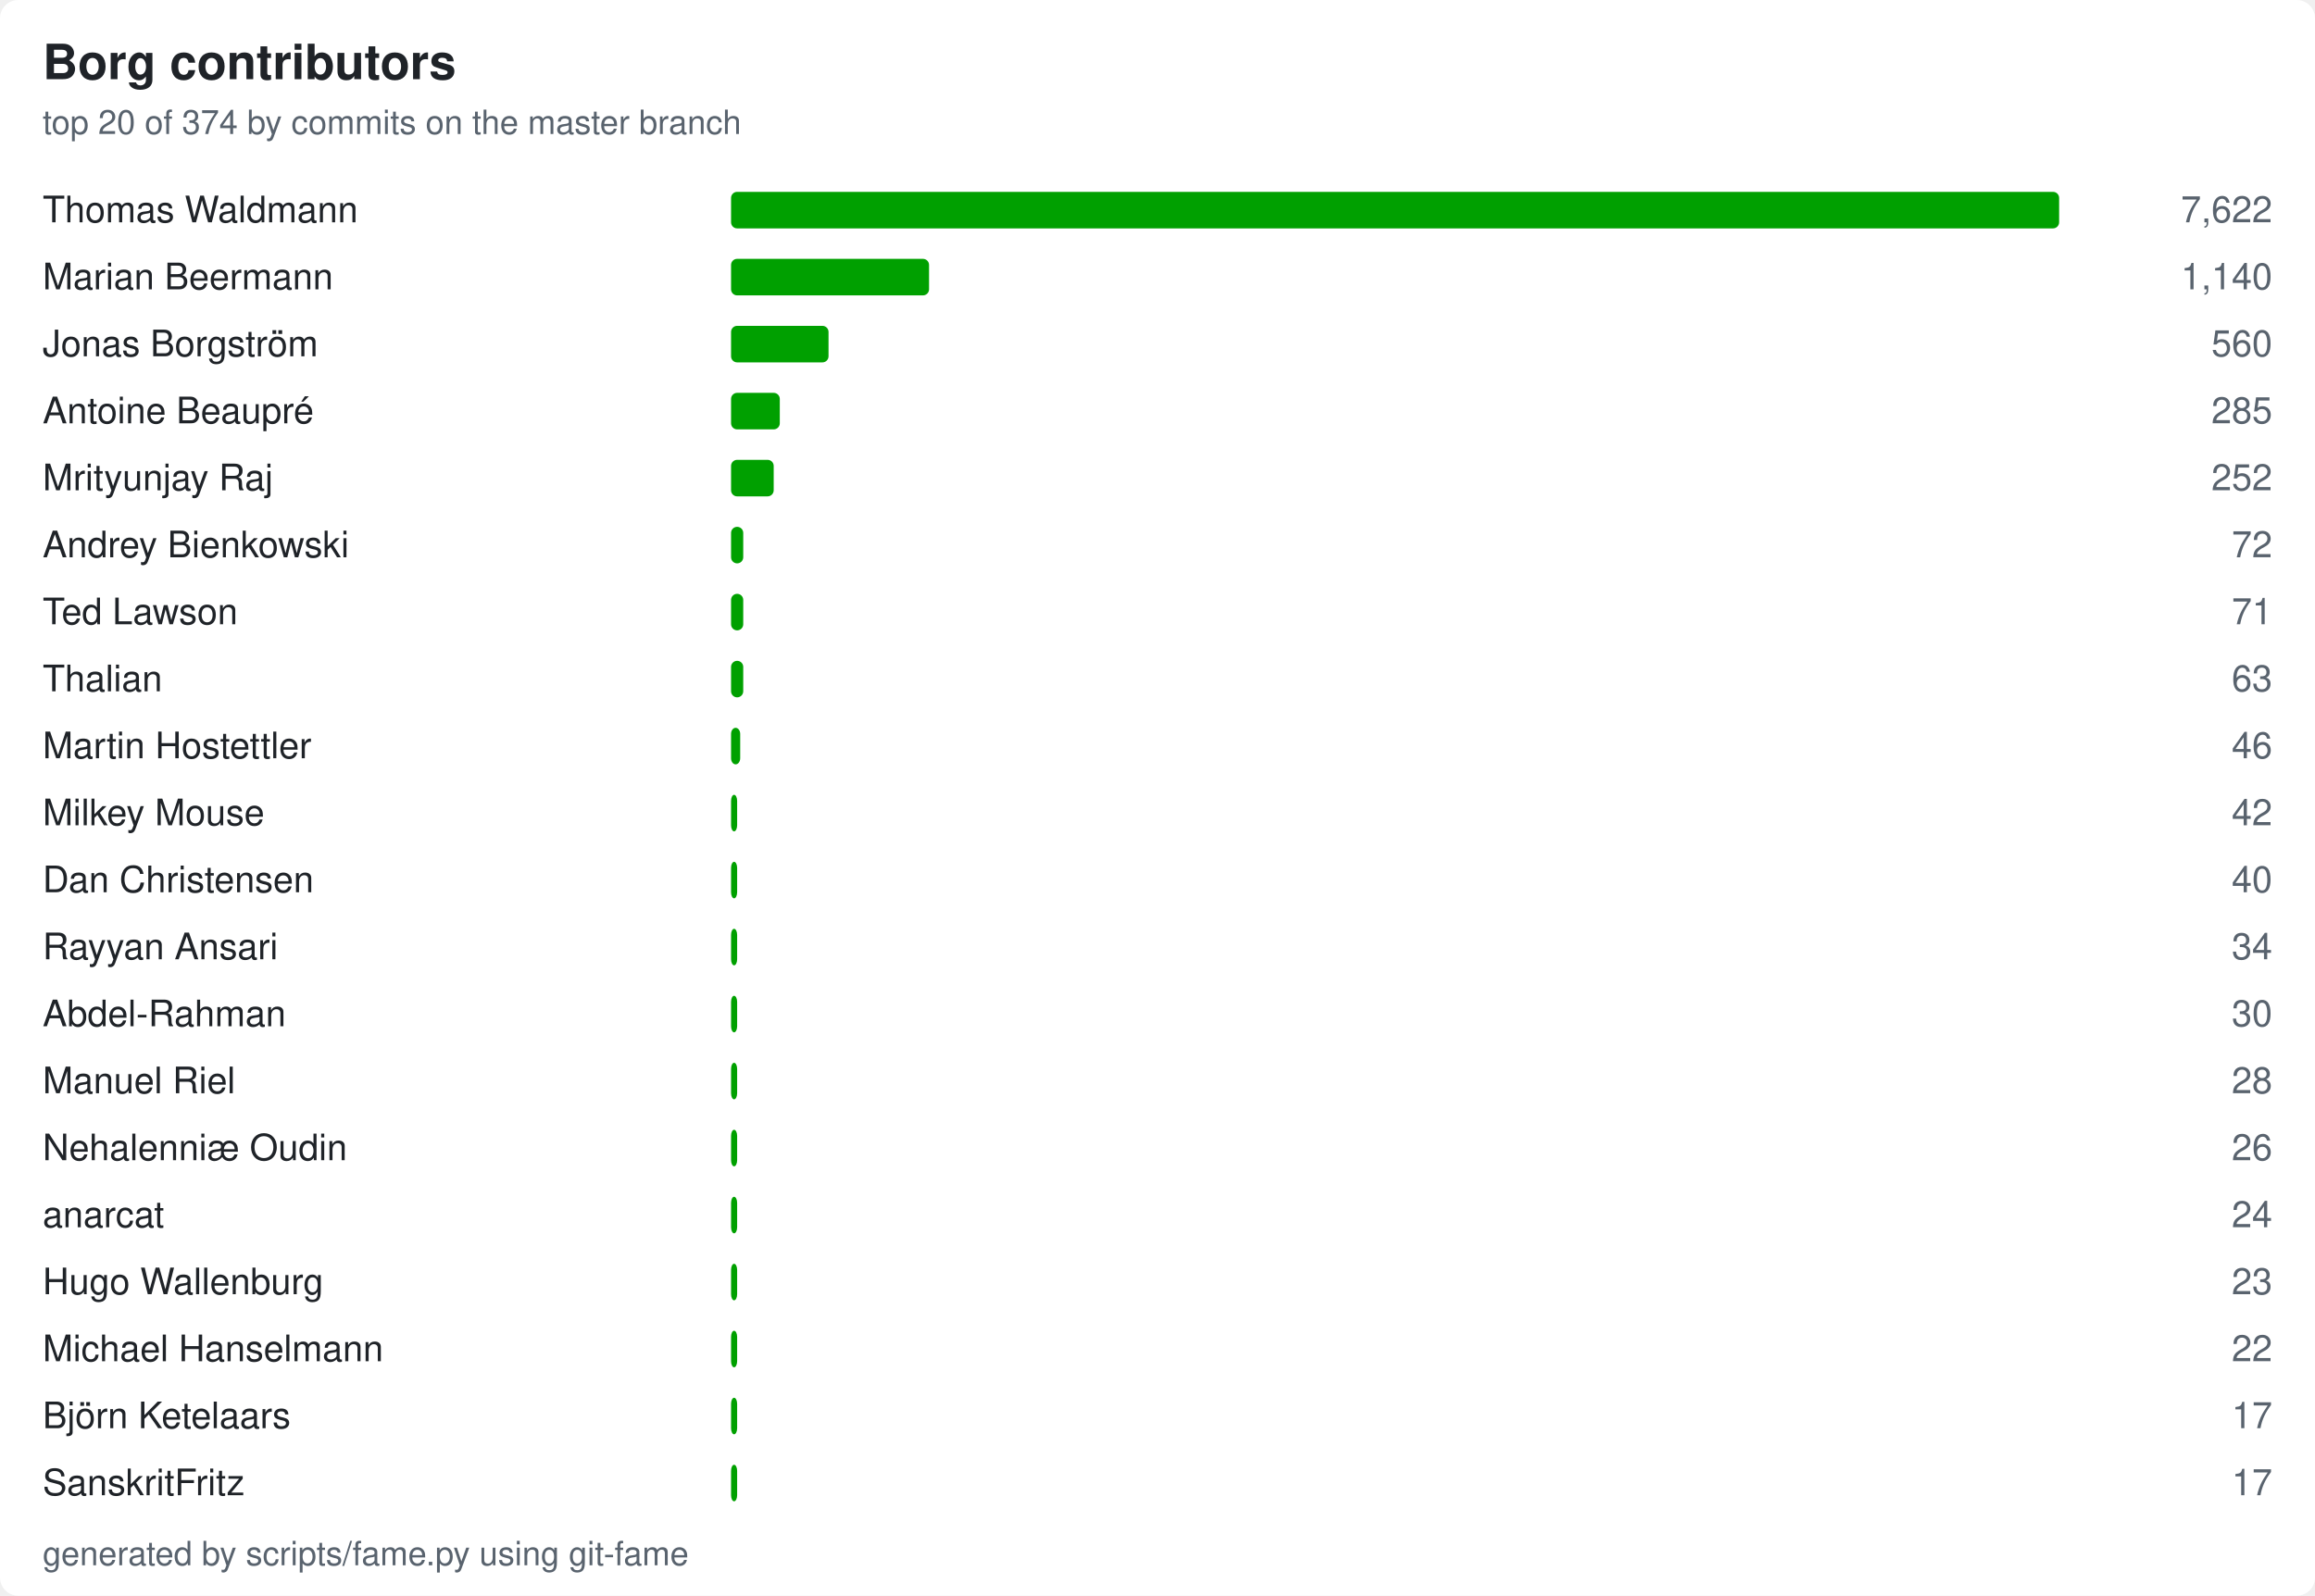
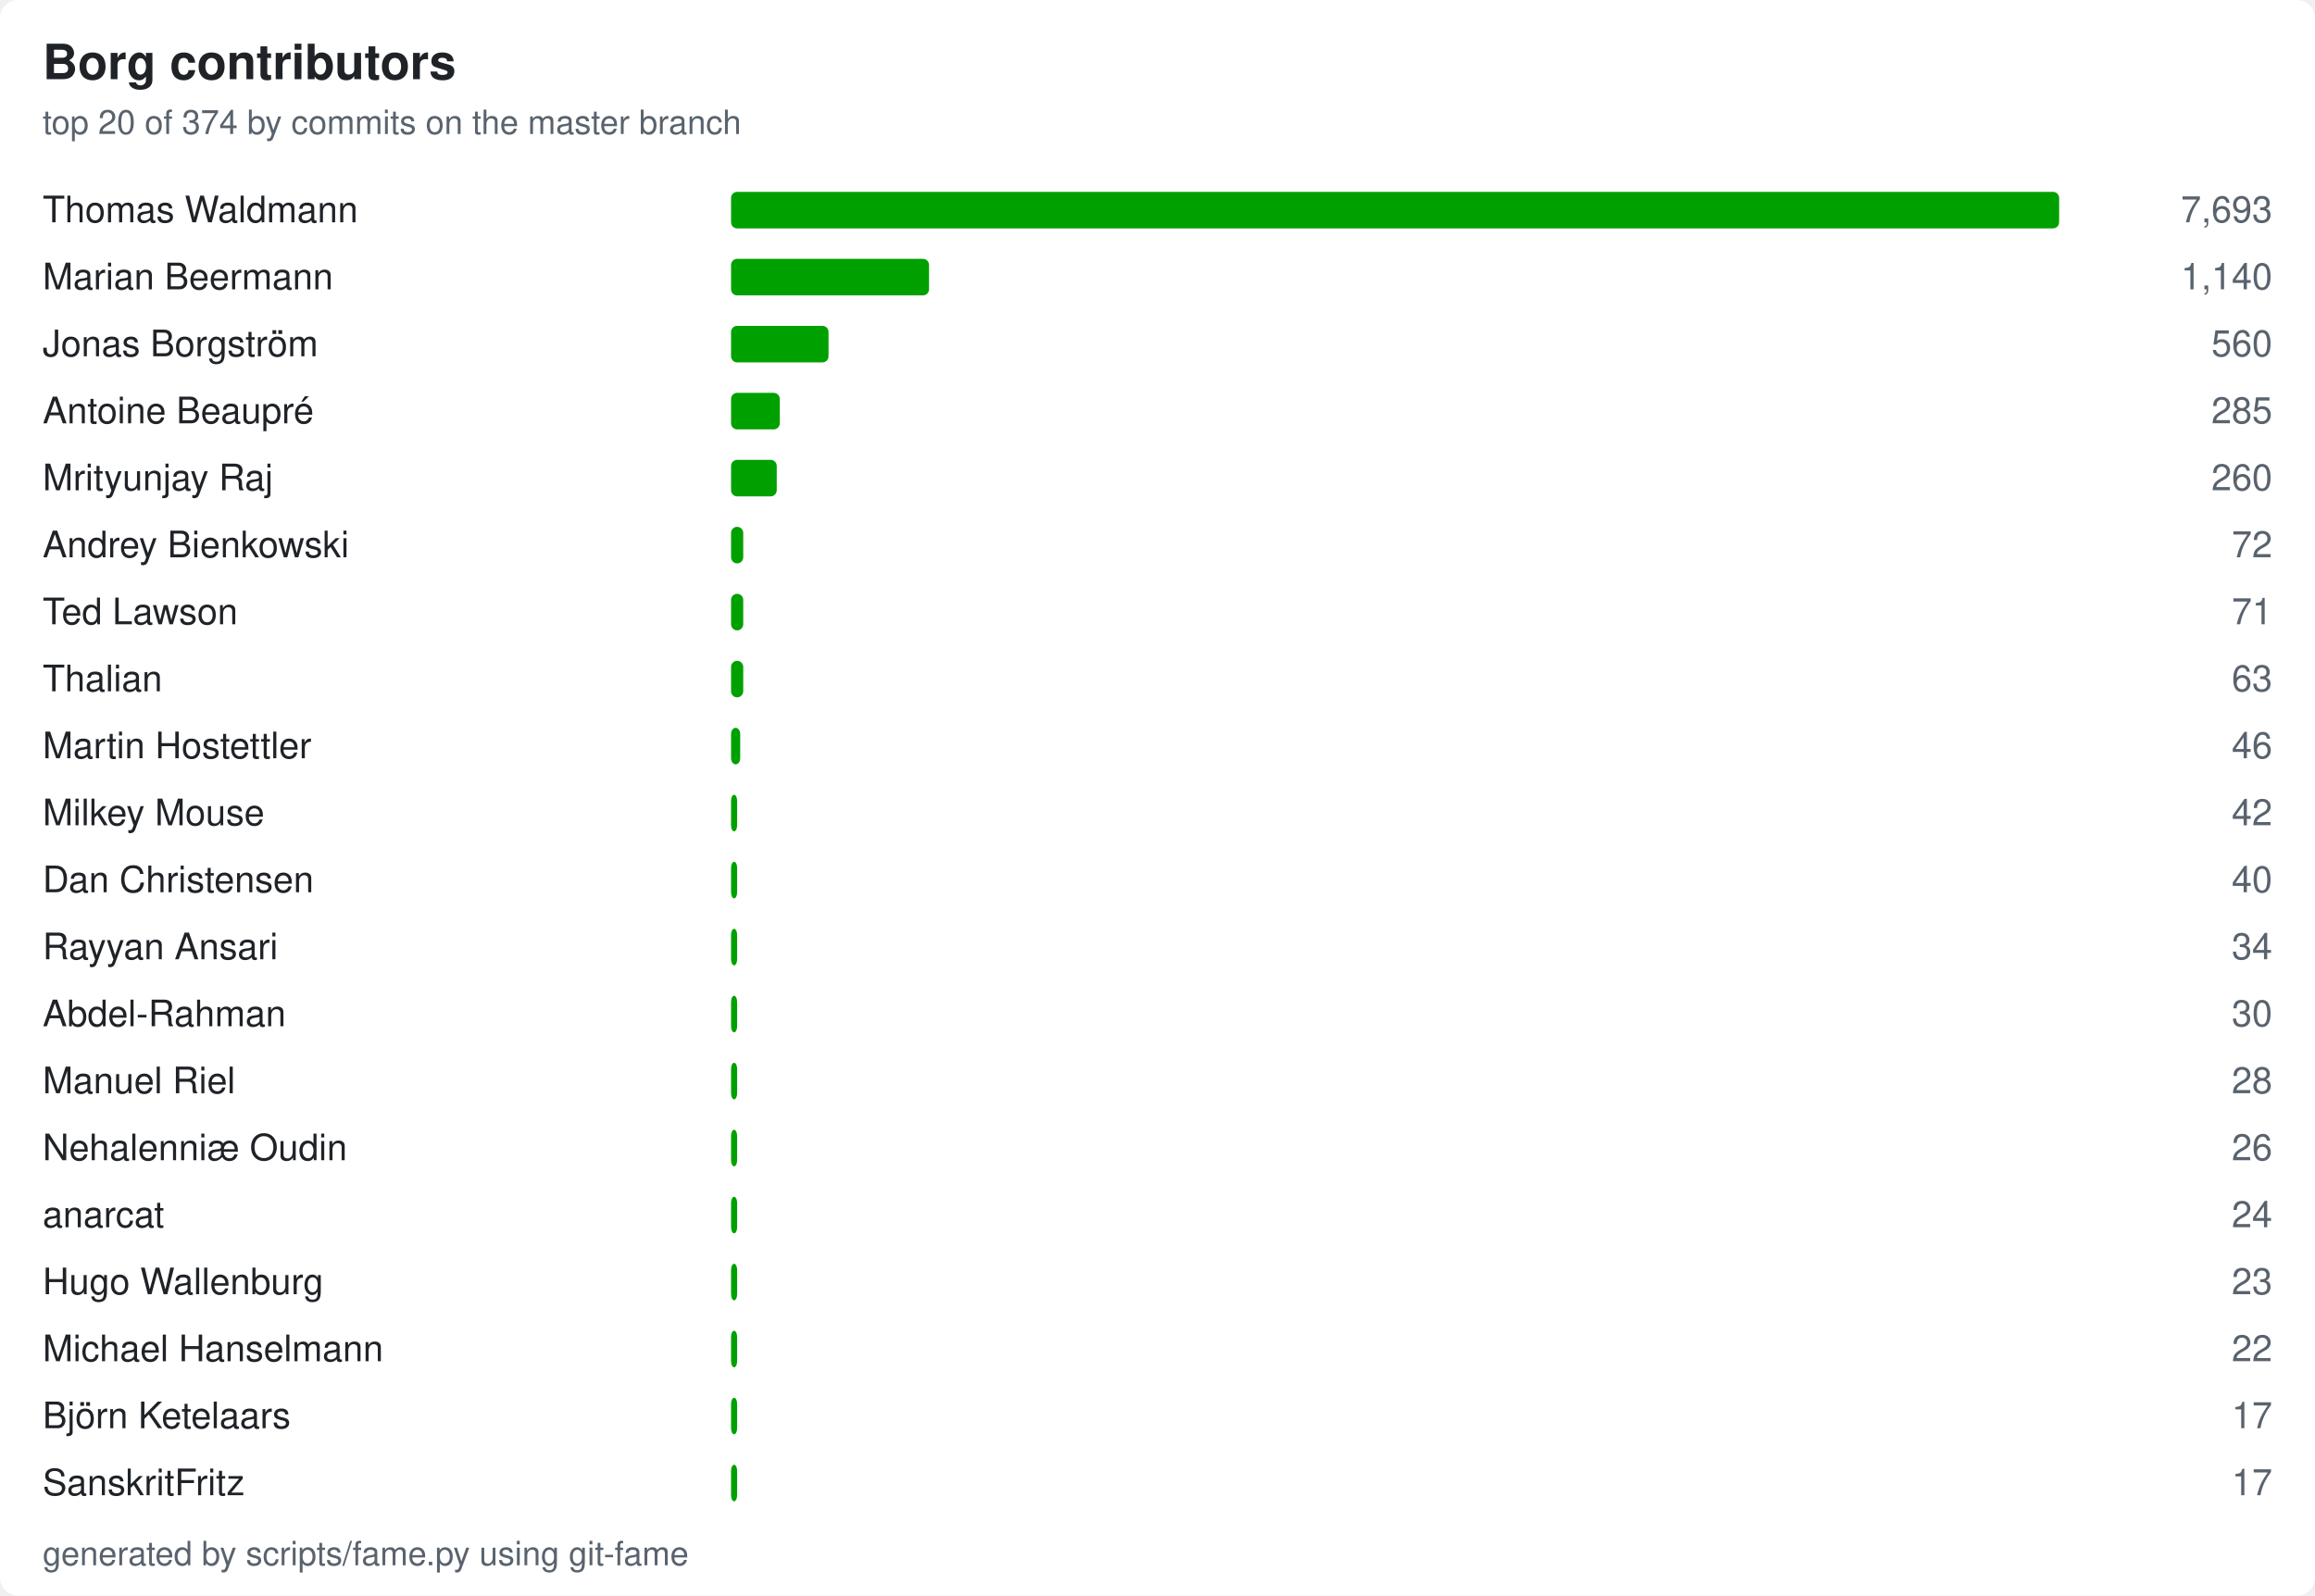
<svg xmlns="http://www.w3.org/2000/svg" width="760" height="524" viewBox="0 0 760 524" role="img" aria-label="Borg contributors by commit count">
  <style>
    text { font-family: -apple-system, "Segoe UI", Helvetica, Arial, sans-serif }
    .bg { fill: #ffffff }
    .title { font-size: 16px; font-weight: 600; fill: #1f2328 }
    .name { font-size: 12px; fill: #1f2328 }
    .subtitle, .footer, .count { font-size: 11px; fill: #59636e }
    .count { font-size: 12px; text-anchor: end }
    .bar { fill: #00a000 }
    @media (prefers-color-scheme: dark) {
        .bg { fill: #0d1117 }
        .title, .name { fill: #e6edf3 }
        .subtitle, .footer, .count { fill: #9198a1 }
        .bar { fill: #00dd00 }
    }
</style>
  <rect class="bg" x="0" y="0" width="760" height="524" rx="6" />
  <text class="title" x="14" y="26">Borg contributors</text>
  <text class="subtitle" x="14" y="44">top 20 of 374 by commits on the master branch</text>
  <text class="name" x="14" y="73">Thomas Waldmann</text>
  <rect class="bar" x="240" y="63" width="436" height="12" rx="2" />
-   <text class="count" x="746" y="73">7,622</text>
+   <text class="count" x="746" y="73">7,693</text>
  <text class="name" x="14" y="95">Marian Beermann</text>
  <rect class="bar" x="240" y="85" width="65" height="12" rx="2" />
  <text class="count" x="746" y="95">1,140</text>
  <text class="name" x="14" y="117">Jonas Borgström</text>
  <rect class="bar" x="240" y="107" width="32" height="12" rx="2" />
  <text class="count" x="746" y="117">560</text>
  <text class="name" x="14" y="139">Antoine Beaupré</text>
  <rect class="bar" x="240" y="129" width="16" height="12" rx="2" />
  <text class="count" x="746" y="139">285</text>
  <text class="name" x="14" y="161">Mrityunjay Raj</text>
-   <rect class="bar" x="240" y="151" width="14" height="12" rx="2" />
-   <text class="count" x="746" y="161">252</text>
+   <rect class="bar" x="240" y="151" width="15" height="12" rx="2" />
+   <text class="count" x="746" y="161">260</text>
  <text class="name" x="14" y="183">Andrey Bienkowski</text>
  <rect class="bar" x="240" y="173" width="4" height="12" rx="2" />
  <text class="count" x="746" y="183">72</text>
  <text class="name" x="14" y="205">Ted Lawson</text>
  <rect class="bar" x="240" y="195" width="4" height="12" rx="2" />
  <text class="count" x="746" y="205">71</text>
  <text class="name" x="14" y="227">Thalian</text>
  <rect class="bar" x="240" y="217" width="4" height="12" rx="2" />
  <text class="count" x="746" y="227">63</text>
  <text class="name" x="14" y="249">Martin Hostettler</text>
  <rect class="bar" x="240" y="239" width="3" height="12" rx="2" />
  <text class="count" x="746" y="249">46</text>
  <text class="name" x="14" y="271">Milkey Mouse</text>
  <rect class="bar" x="240" y="261" width="2" height="12" rx="2" />
  <text class="count" x="746" y="271">42</text>
  <text class="name" x="14" y="293">Dan Christensen</text>
  <rect class="bar" x="240" y="283" width="2" height="12" rx="2" />
  <text class="count" x="746" y="293">40</text>
  <text class="name" x="14" y="315">Rayyan Ansari</text>
  <rect class="bar" x="240" y="305" width="2" height="12" rx="2" />
  <text class="count" x="746" y="315">34</text>
  <text class="name" x="14" y="337">Abdel-Rahman</text>
  <rect class="bar" x="240" y="327" width="2" height="12" rx="2" />
  <text class="count" x="746" y="337">30</text>
  <text class="name" x="14" y="359">Manuel Riel</text>
  <rect class="bar" x="240" y="349" width="2" height="12" rx="2" />
  <text class="count" x="746" y="359">28</text>
  <text class="name" x="14" y="381">Nehalenniæ Oudin</text>
  <rect class="bar" x="240" y="371" width="2" height="12" rx="2" />
  <text class="count" x="746" y="381">26</text>
  <text class="name" x="14" y="403">anarcat</text>
  <rect class="bar" x="240" y="393" width="2" height="12" rx="2" />
  <text class="count" x="746" y="403">24</text>
  <text class="name" x="14" y="425">Hugo Wallenburg</text>
  <rect class="bar" x="240" y="415" width="2" height="12" rx="2" />
  <text class="count" x="746" y="425">23</text>
  <text class="name" x="14" y="447">Michael Hanselmann</text>
  <rect class="bar" x="240" y="437" width="2" height="12" rx="2" />
  <text class="count" x="746" y="447">22</text>
  <text class="name" x="14" y="469">Björn Ketelaars</text>
  <rect class="bar" x="240" y="459" width="2" height="12" rx="2" />
  <text class="count" x="746" y="469">17</text>
  <text class="name" x="14" y="491">SanskritFritz</text>
  <rect class="bar" x="240" y="481" width="2" height="12" rx="2" />
  <text class="count" x="746" y="491">17</text>
  <text class="footer" x="14" y="514">generated by scripts/fame.py using git-fame</text>
</svg>
